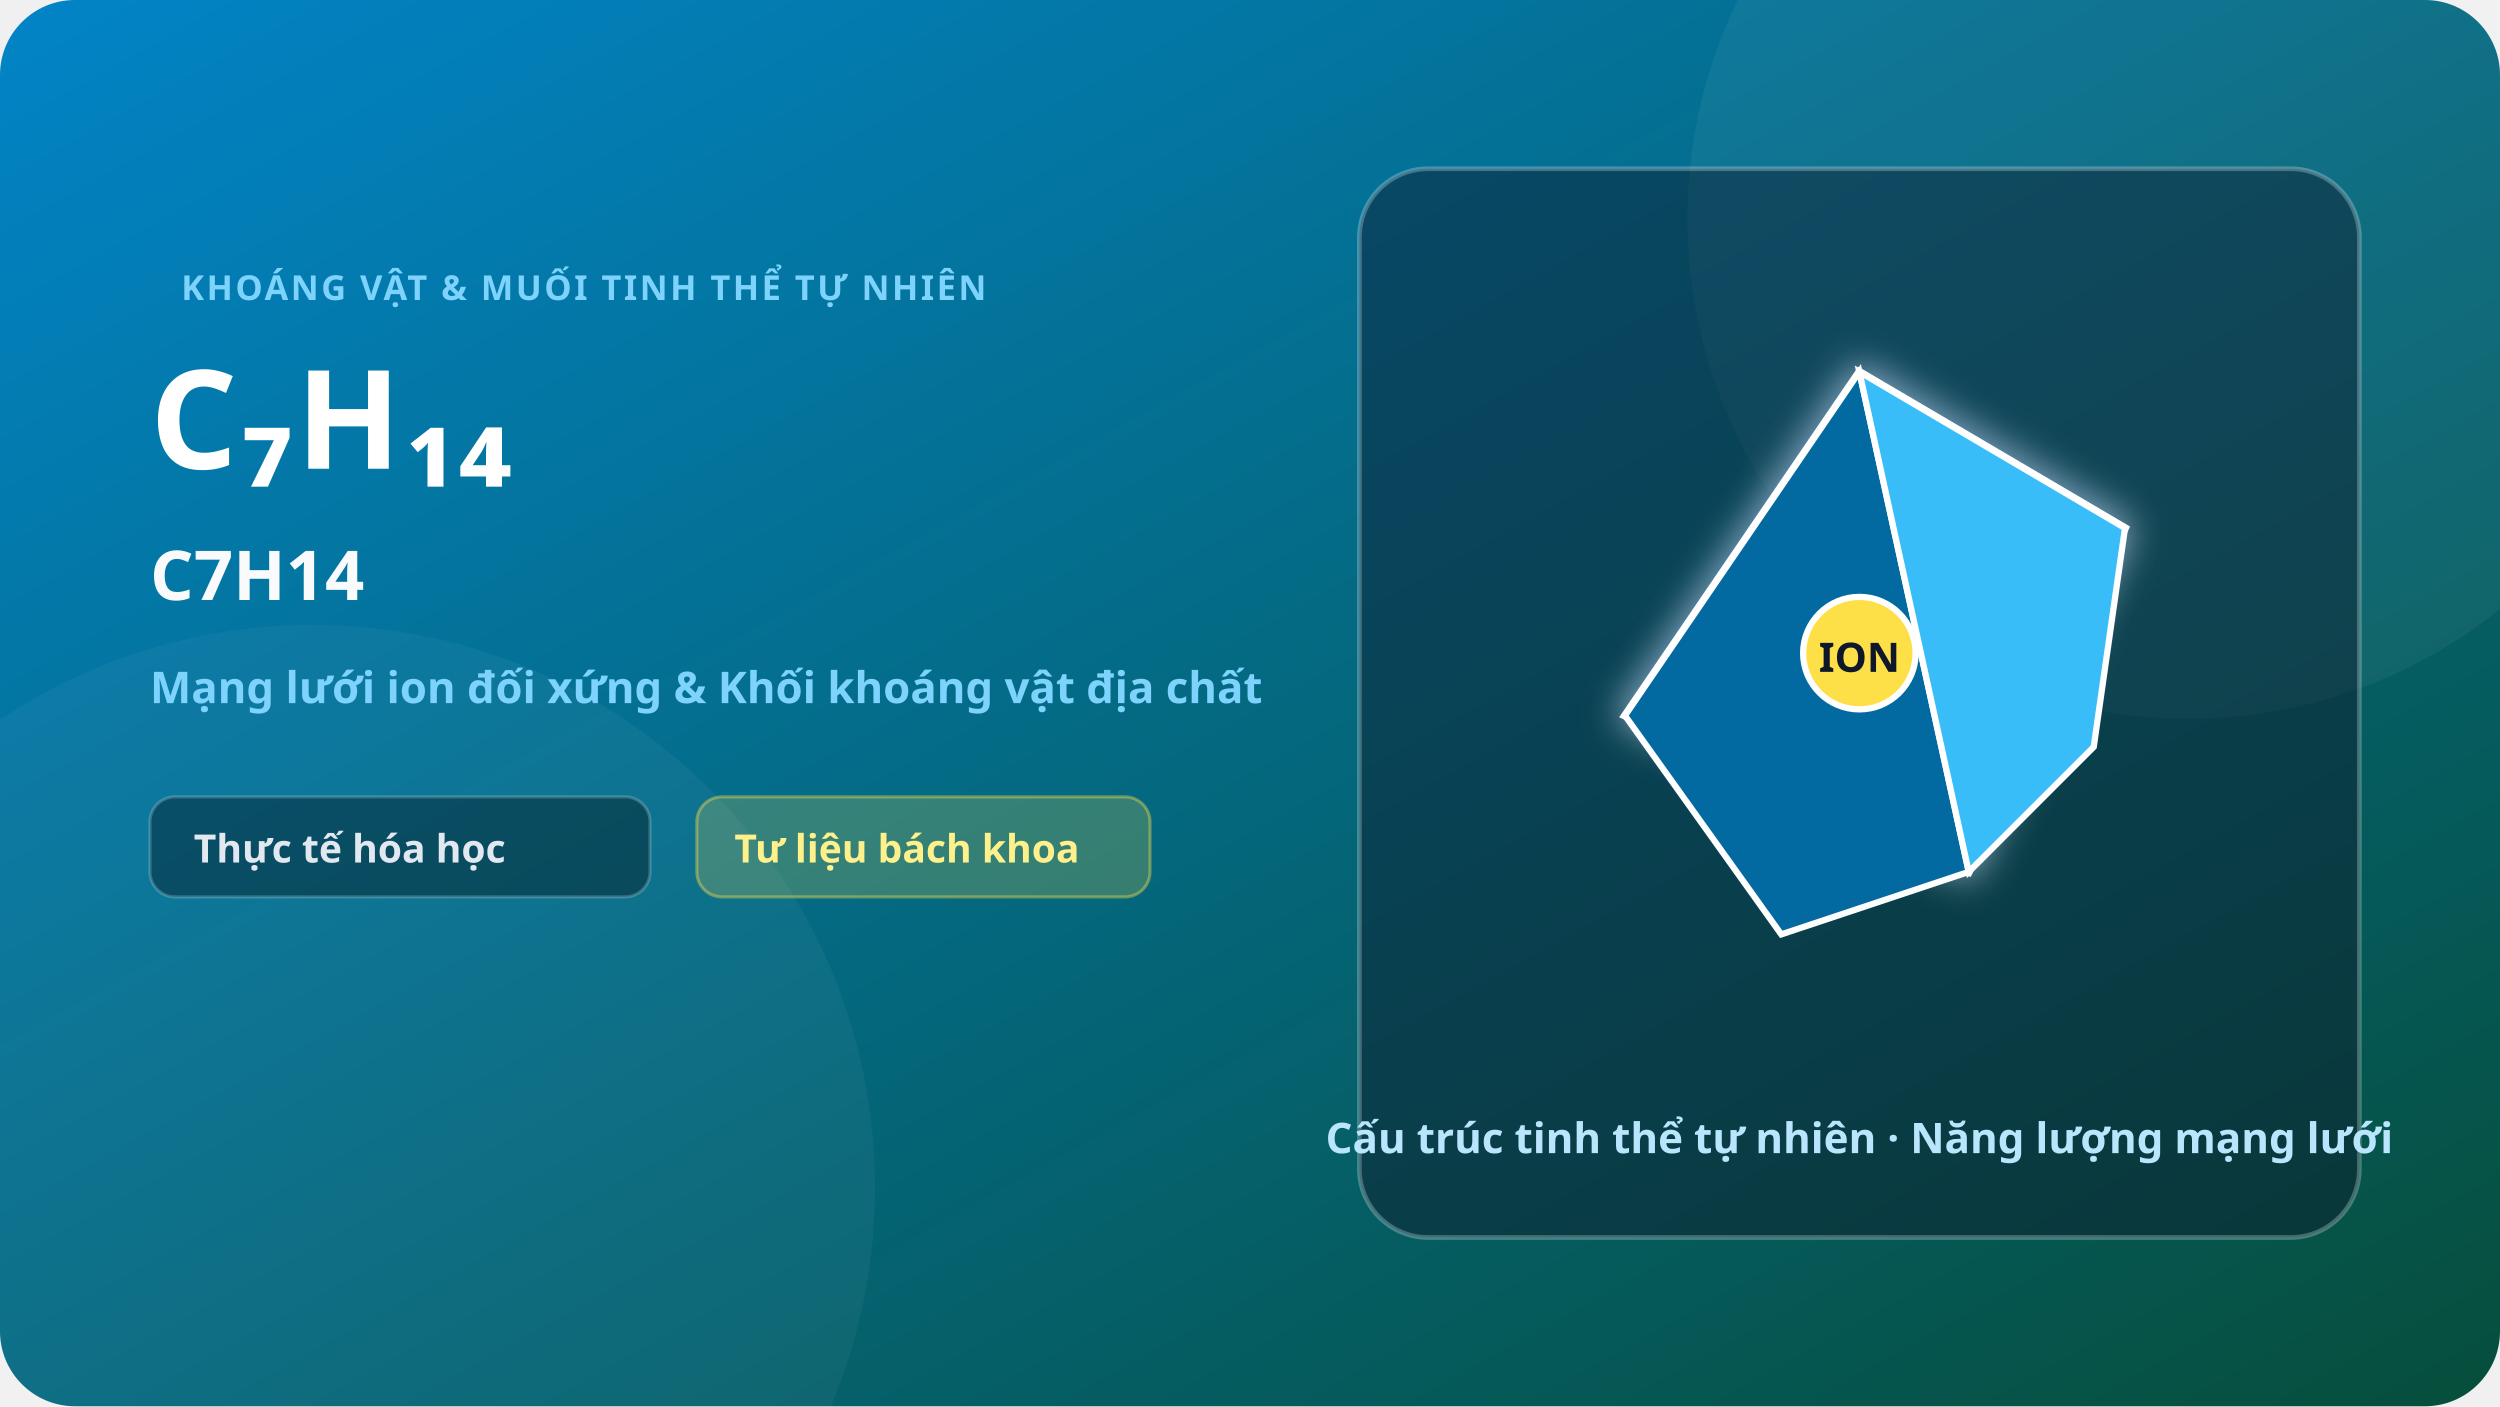
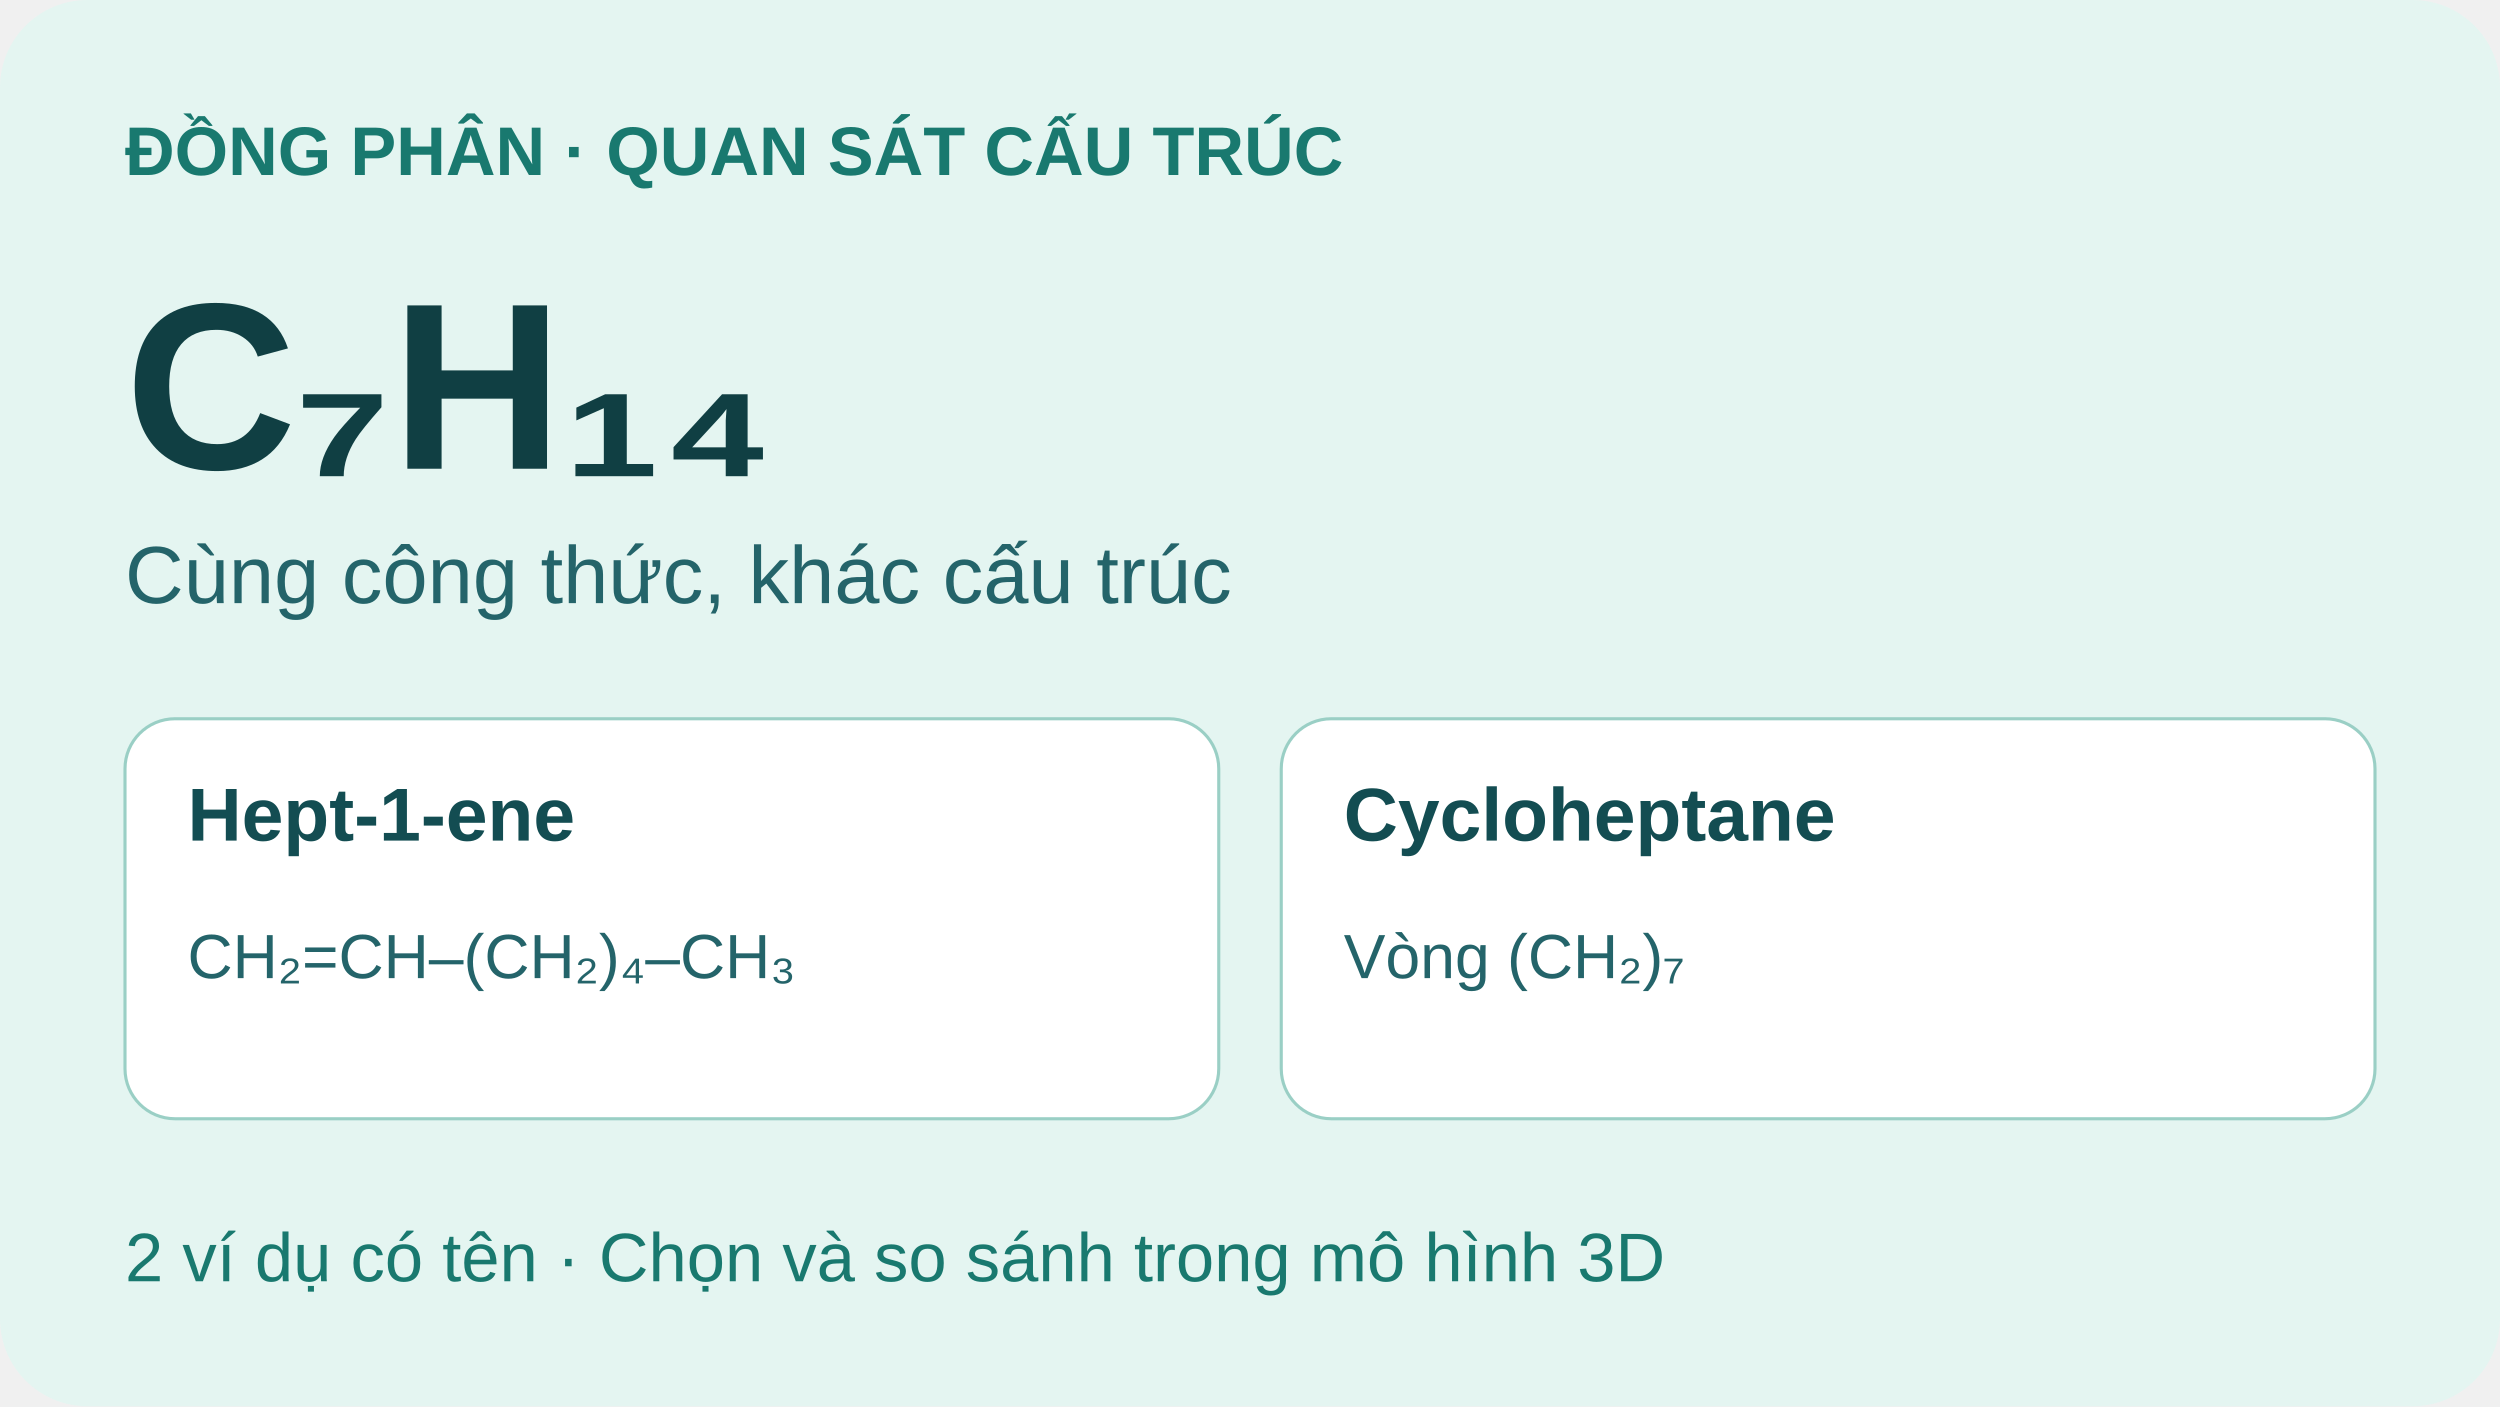
- <svg xmlns="http://www.w3.org/2000/svg" viewBox="0 0 800 450" width="800" height="450">
-   <defs>
-     <linearGradient id="bg" x1="0%" y1="0%" x2="100%" y2="100%">
-       <stop offset="0%" stop-color="#0284c7" />
-       <stop offset="100%" stop-color="#064e3b" />
-     </linearGradient>
-     <filter id="glow" x="-20%" y="-20%" width="140%" height="140%">
-       <feGaussianBlur stdDeviation="6" result="blur" />
-       <feComposite in="SourceGraphic" in2="blur" operator="over" />
-     </filter>
-   </defs>
-   <rect width="800" height="450" rx="24" fill="url(#bg)" />
-   <circle cx="700" cy="70" r="160" fill="#ffffff" opacity="0.05" />
-   <circle cx="100" cy="380" r="180" fill="#ffffff" opacity="0.04" />
-   <g transform="translate(48, 80)">
-     <rect x="0" y="0" width="auto" height="24" rx="6" fill="#ffffff" fill-opacity="0.15" />
-     <text x="10" y="16" fill="#7dd3fc" font-family="system-ui, sans-serif" font-weight="800" font-size="11" letter-spacing="0.8">KHOÁNG VẬT &amp; MUỐI TINH THỂ TỰ NHIÊN</text>
-     <text x="0" y="70" fill="#ffffff" font-family="system-ui, sans-serif" font-weight="900" font-size="44" letter-spacing="1">
-       C₇H₁₄
-     </text>
-     <text x="0" y="112" fill="#f8fafc" font-family="system-ui, sans-serif" font-weight="800" font-size="22">
-       C7H14
-     </text>
-     <text x="0" y="145" fill="#7dd3fc" font-family="system-ui, sans-serif" font-weight="600" font-size="14">
-       Mạng lưới ion đối xứng &amp; Khối khoáng vật địa chất
-     </text>
-     <g transform="translate(0, 175)">
-       <rect x="0" y="0" width="160" height="32" rx="8" fill="#000000" fill-opacity="0.35" stroke="#ffffff" stroke-opacity="0.2" stroke-width="1" />
-       <text x="14" y="21" fill="#e2e8f0" font-family="sans-serif" font-weight="700" font-size="12.5">Thực tế hóa học</text>
-       <rect x="175" y="0" width="145" height="32" rx="8" fill="#fde047" fill-opacity="0.2" stroke="#fde047" stroke-opacity="0.4" stroke-width="1" />
-       <text x="187" y="21" fill="#fef08a" font-family="sans-serif" font-weight="700" font-size="12.5">Tư liệu bách khoa</text>
+ <svg xmlns="http://www.w3.org/2000/svg" width="800" height="450" viewBox="0 0 800 450" role="img" aria-label="C₇H₁₄: một số đồng phân">
+   <rect width="800" height="450" rx="28" fill="#e4f5f1" />
+   <g font-family="Arial, sans-serif">
+     <text x="40" y="56" fill="#19796f" font-size="22" font-weight="700">ĐỒNG PHÂN · QUAN SÁT CẤU TRÚC</text>
+     <text x="40" y="150" fill="#103f43" font-size="76" font-weight="700">C₇H₁₄</text>
+     <text x="40" y="193" fill="#24646a" font-size="26">Cùng công thức, khác cấu trúc</text>
+     <g transform="translate(40,230)">
+       <rect width="350" height="128" rx="16" fill="#fff" stroke="#9acfc5" />
+       <text x="20" y="39" fill="#134d52" font-size="24" font-weight="700">Hept-1-ene</text>
+       <text x="20" y="83" fill="#24646a" font-size="20">CH₂=CH–(CH₂)₄–CH₃</text>
    </g>
-   </g>
-   <rect x="435" y="54" width="320" height="342" rx="22" fill="#0f172a" fill-opacity="0.45" stroke="#ffffff" stroke-opacity="0.25" stroke-width="1.5" />
-   <g transform="translate(435, 54)">
-     <polygon points="160,65 245,115 195,225 85,175" fill="#0284c7" stroke="#ffffff" stroke-width="2.5" filter="url(#glow)" />
-     <polygon points="160,65 195,225 135,245 85,175" fill="#0369a1" stroke="#ffffff" stroke-width="2" />
-     <polygon points="160,65 245,115 235,185 195,225" fill="#38bdf8" stroke="#ffffff" stroke-width="2" />
-     <circle cx="160" cy="155" r="18" fill="#fde047" stroke="#ffffff" stroke-width="2" />
-     <text x="160" y="161" text-anchor="middle" fill="#0f172a" font-family="sans-serif" font-weight="900" font-size="13">ION</text>
-     <text x="160" y="315" text-anchor="middle" fill="#bae6fd" font-family="sans-serif" font-weight="800" font-size="13.5">Cấu trúc tinh thể tự nhiên · Năng lượng mạng lưới</text>
+     <g transform="translate(410,230)">
+       <rect width="350" height="128" rx="16" fill="#fff" stroke="#9acfc5" />
+       <text x="20" y="39" fill="#134d52" font-size="24" font-weight="700">Cycloheptane</text>
+       <text x="20" y="83" fill="#24646a" font-size="20">Vòng (CH₂)₇</text>
+     </g>
+     <text x="40" y="410" fill="#19796f" font-size="22">2 ví dụ có tên · Chọn và so sánh trong mô hình 3D</text>
  </g>
</svg>
